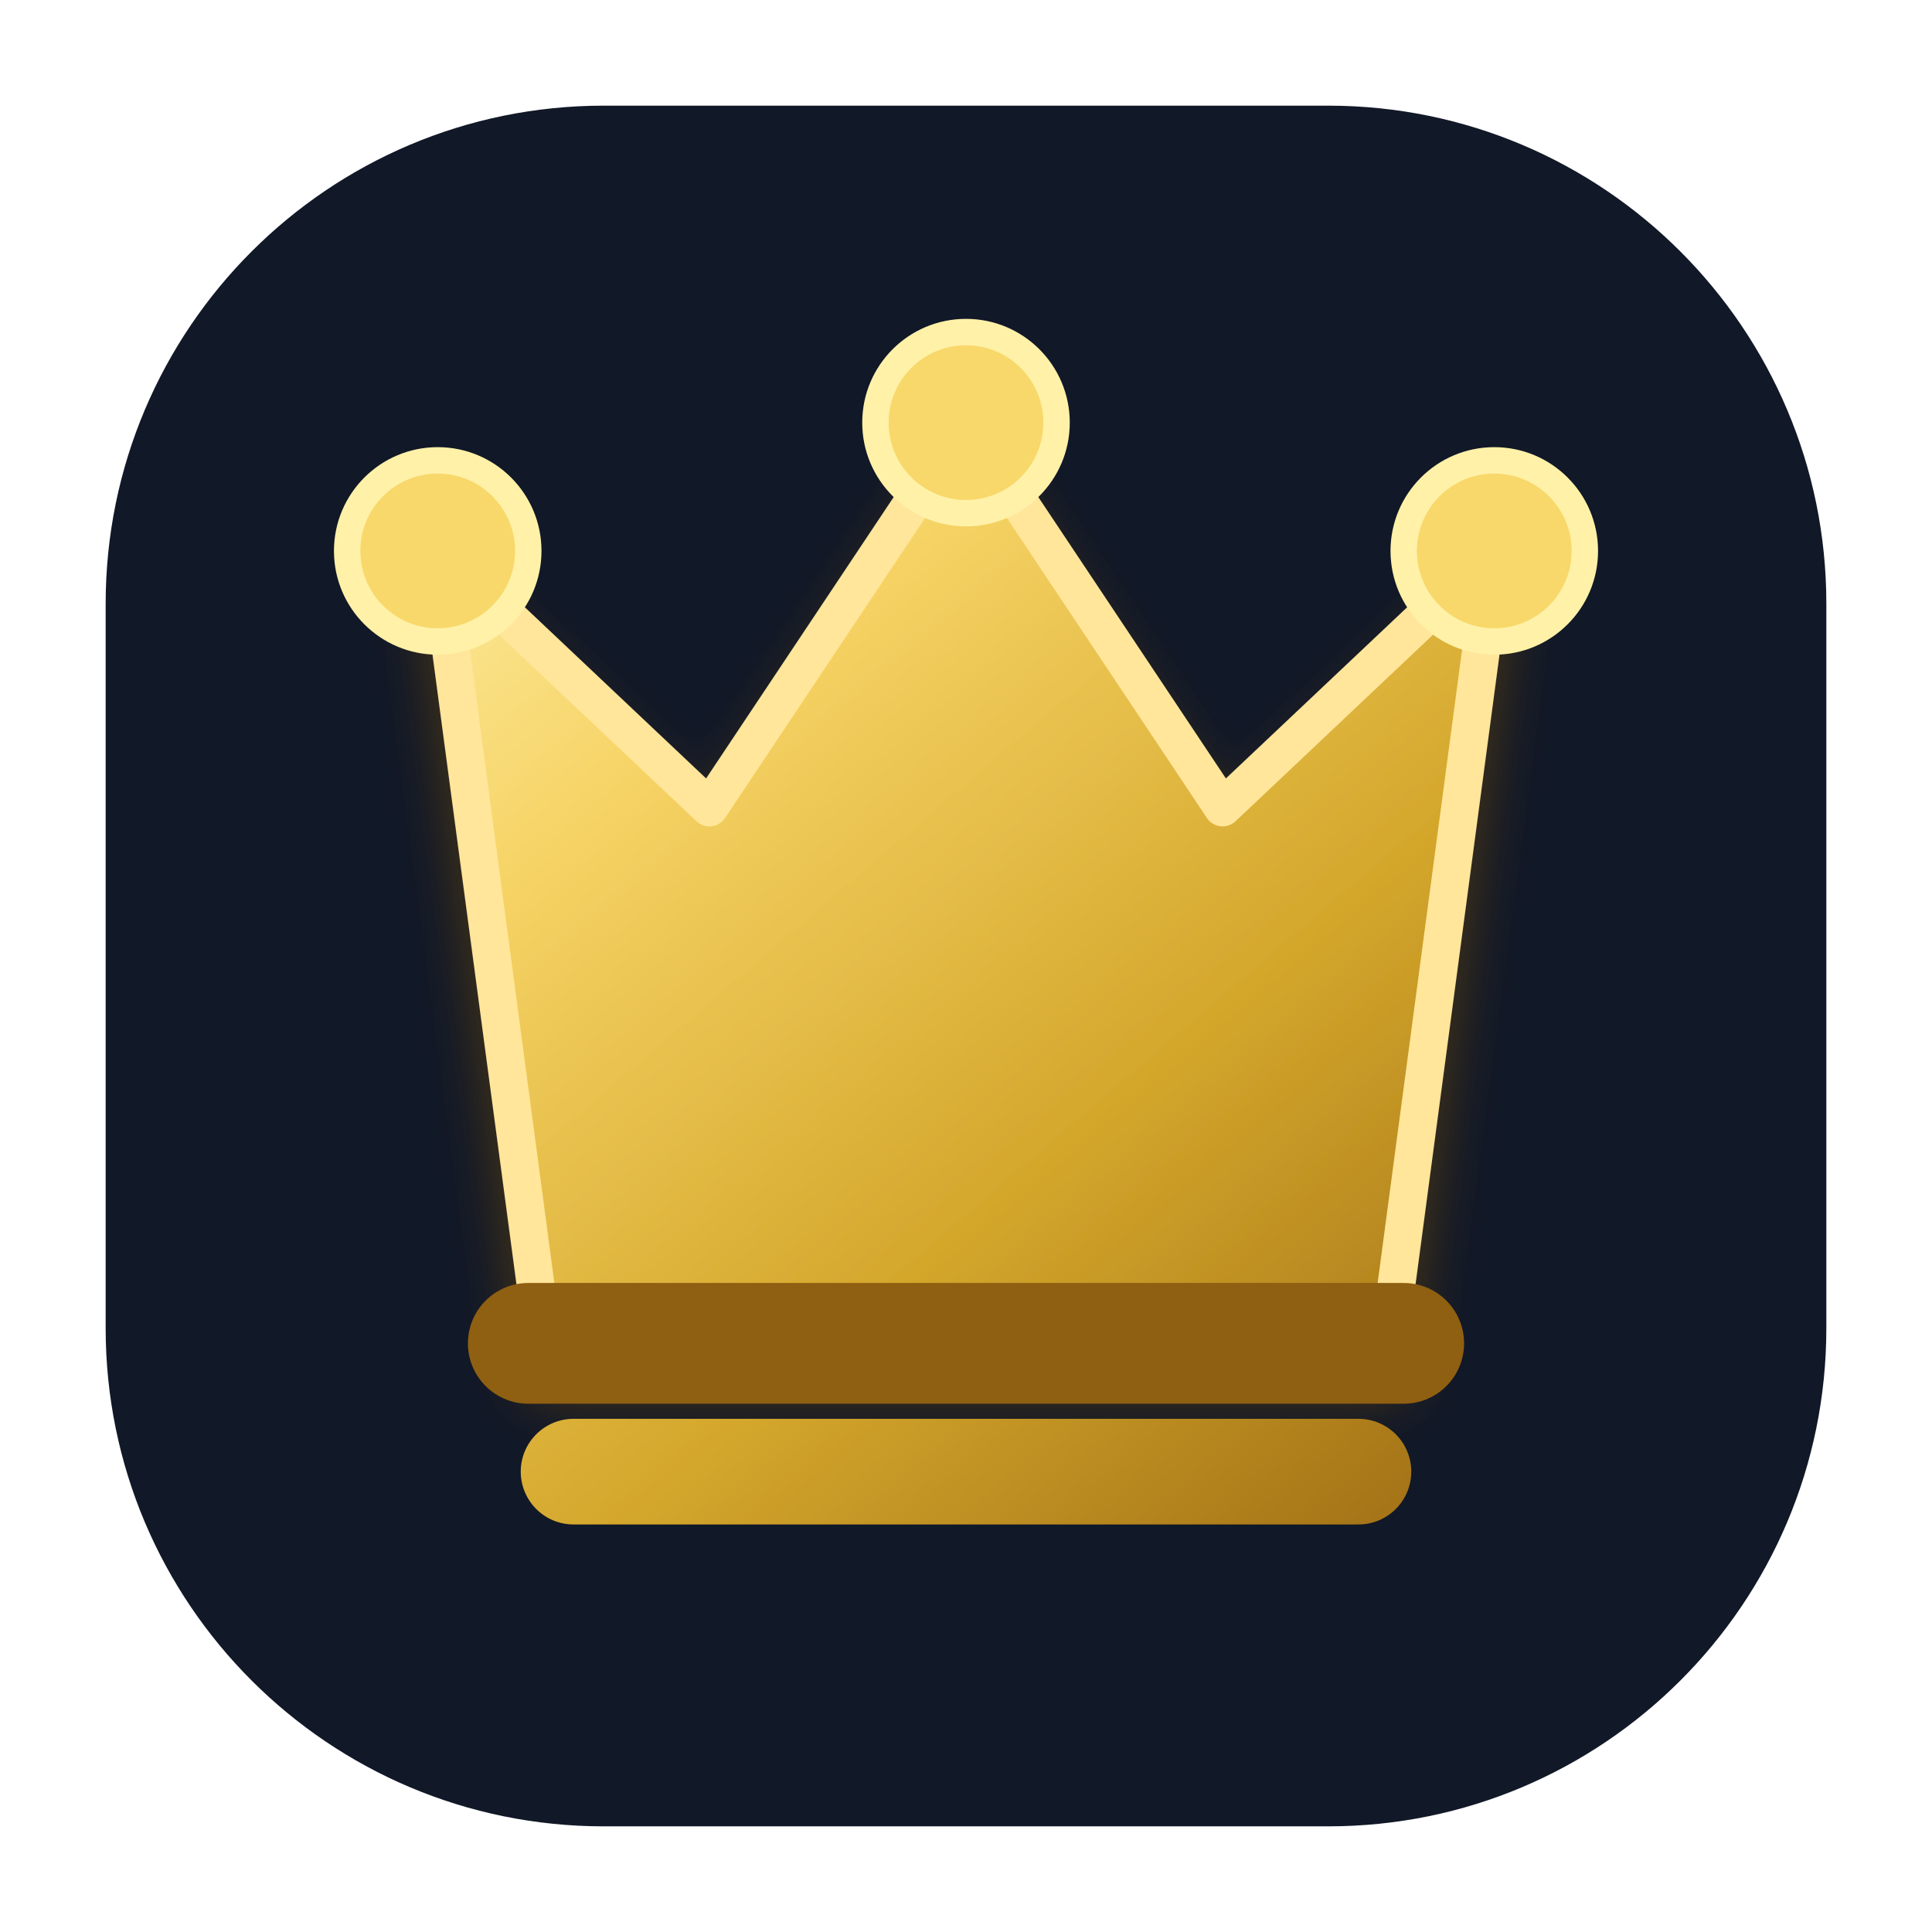
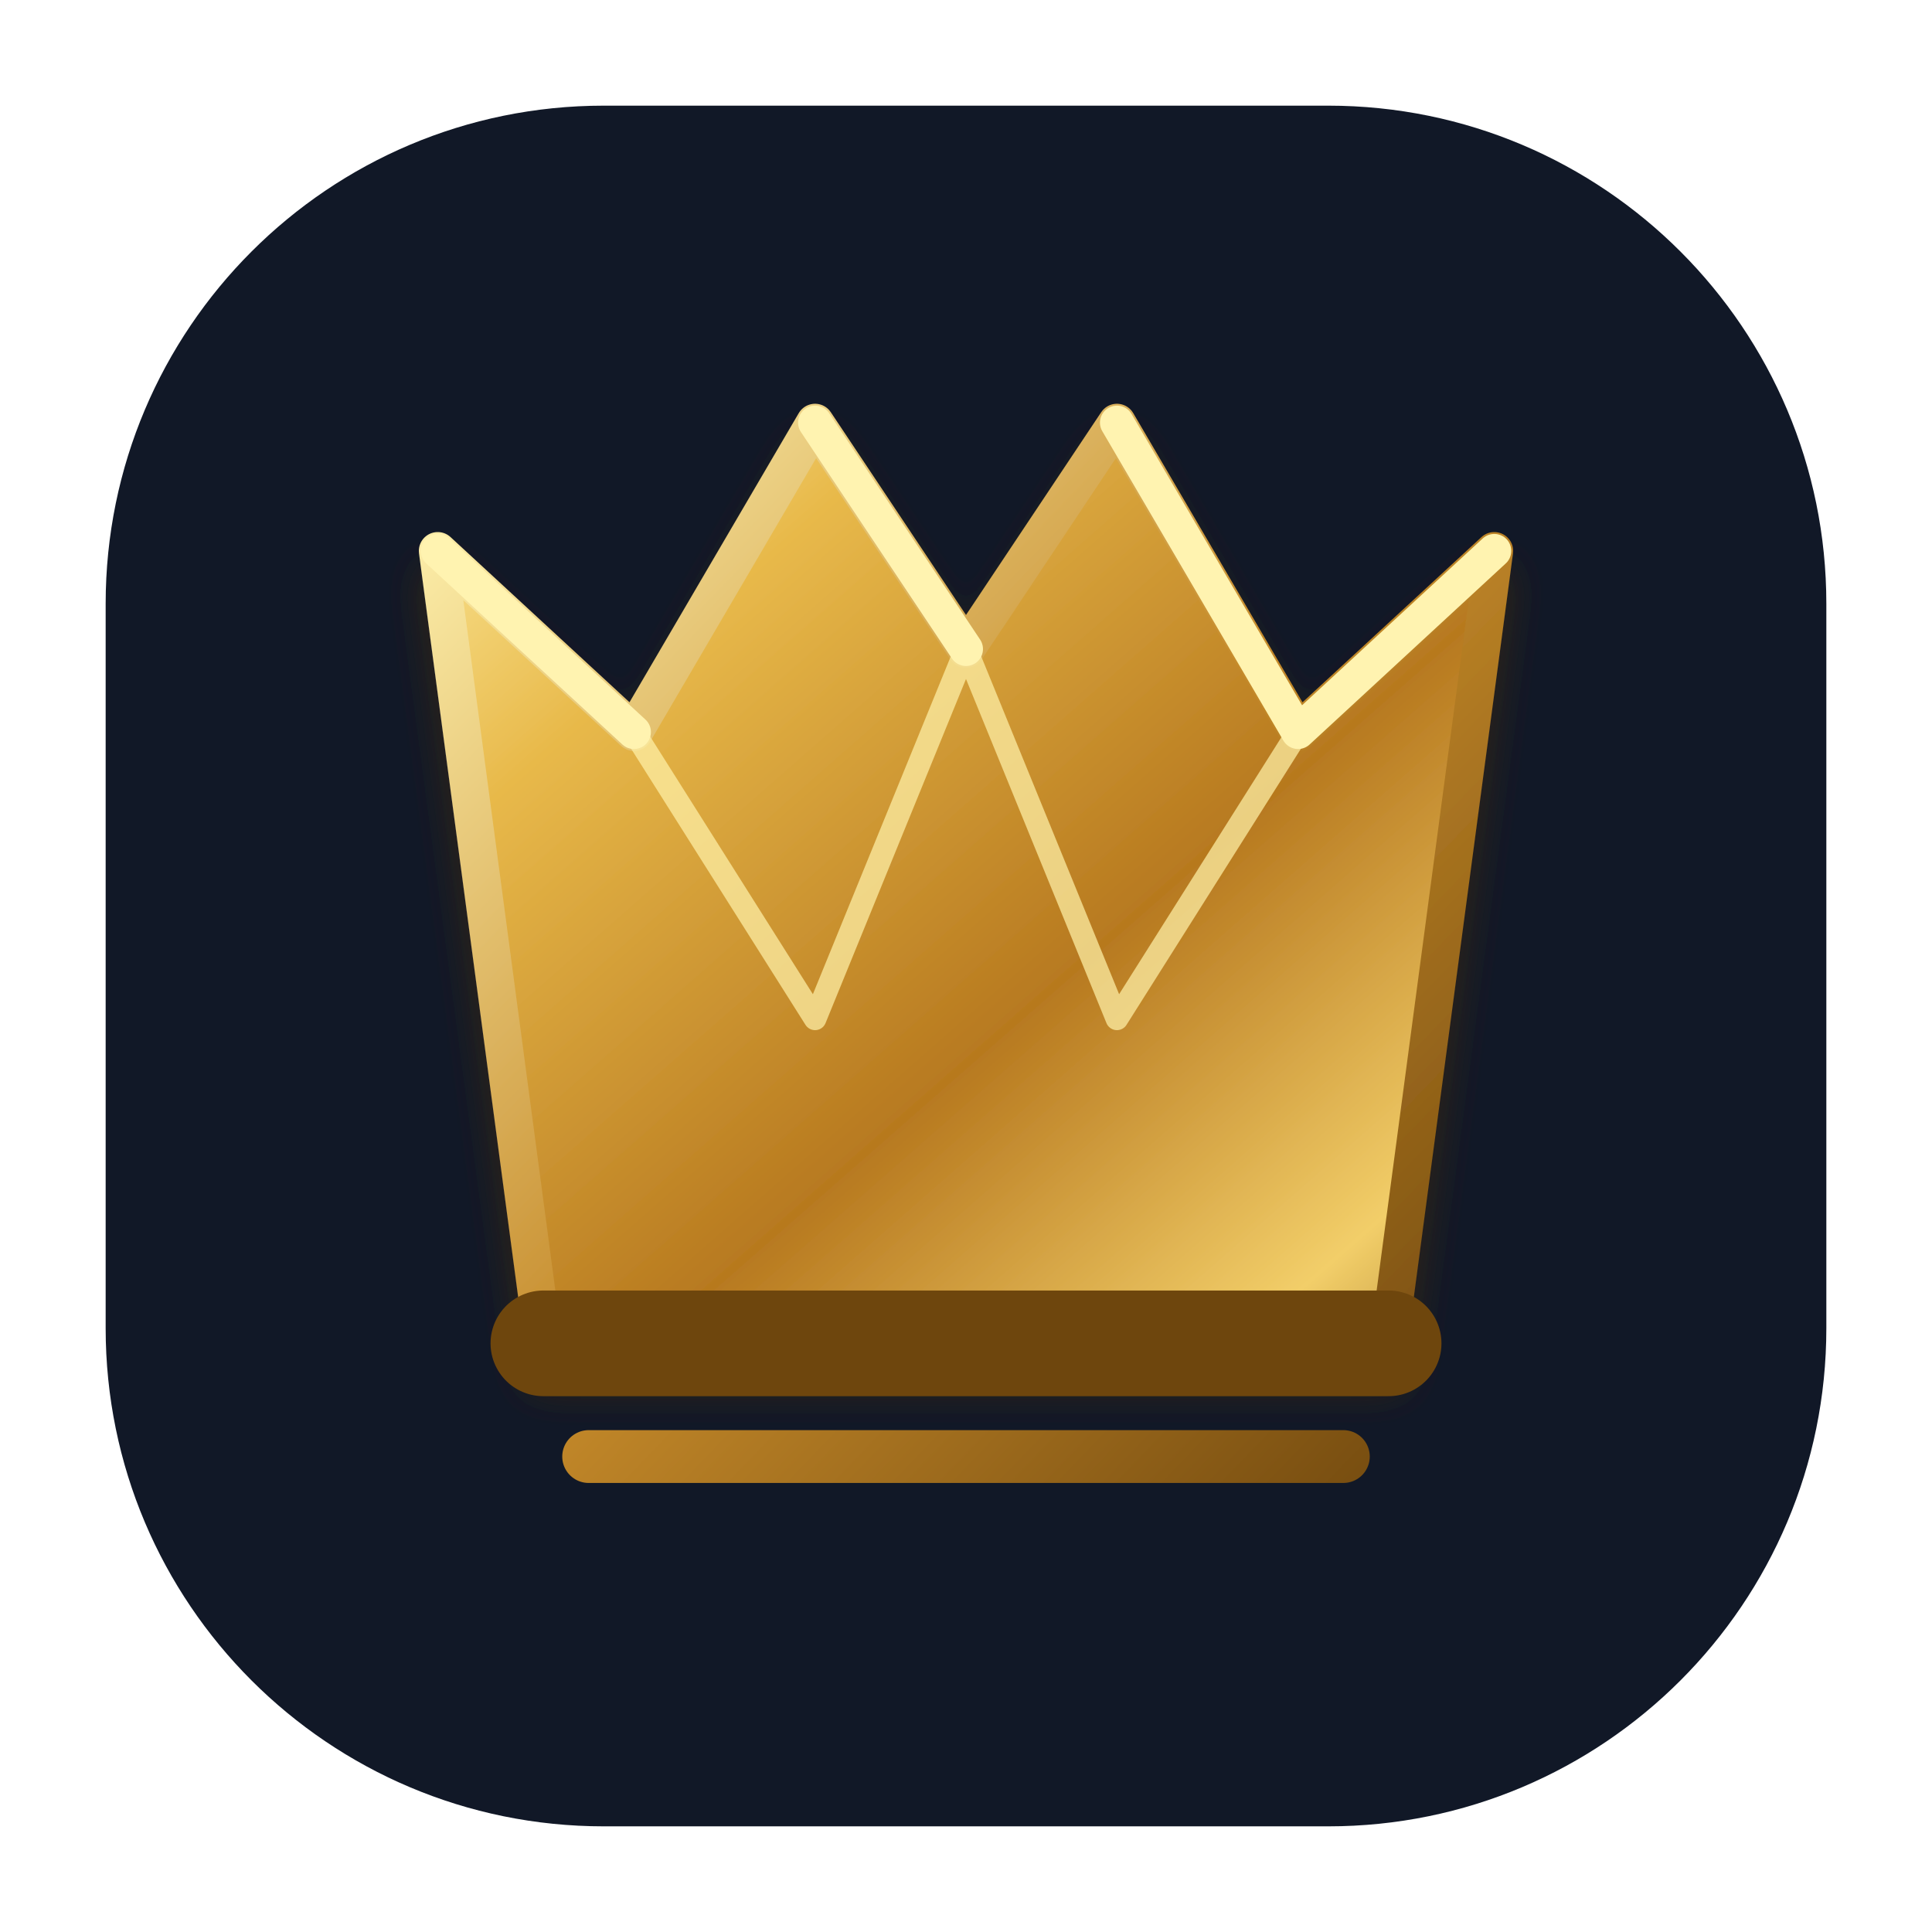
<svg xmlns="http://www.w3.org/2000/svg" width="512" height="512" viewBox="0 0 512 512" fill="none">
  <defs>
-     <linearGradient id="gold" x1="116" y1="92" x2="396" y2="420" gradientUnits="userSpaceOnUse">
-       <stop offset="0" stop-color="#FFF3B0" />
-       <stop offset="0.28" stop-color="#F6D365" />
-       <stop offset="0.62" stop-color="#D4A72C" />
-       <stop offset="1" stop-color="#9A6812" />
+     <linearGradient id="gold" x1="120" y1="100" x2="392" y2="410" gradientUnits="userSpaceOnUse">
+       <stop offset="0" stop-color="#FFF1A8" />
+       <stop offset="0.22" stop-color="#E8B94A" />
+       <stop offset="0.55" stop-color="#B7791F" />
+       <stop offset="0.8" stop-color="#F2CE69" />
+       <stop offset="1" stop-color="#8A5A12" />
+     </linearGradient>
+     <linearGradient id="edge" x1="116" y1="120" x2="396" y2="390" gradientUnits="userSpaceOnUse">
+       <stop stop-color="#FFF3B0" />
+       <stop offset="0.5" stop-color="#C58A2A" />
+       <stop offset="1" stop-color="#6E460D" />
    </linearGradient>
    <filter id="shadow" x="-20%" y="-20%" width="140%" height="150%">
-       <feDropShadow dx="0" dy="10" stdDeviation="7" flood-color="#8A5A10" flood-opacity="0.45" />
+       <feDropShadow dx="0" dy="8" stdDeviation="5" flood-color="#5B3A0A" flood-opacity="0.42" />
    </filter>
  </defs>
  <rect x="28" y="28" width="456" height="456" rx="132" fill="#111827" />
-   <path d="M116 146L188 214L256 112L324 214L396 146L368 356H144L116 146Z" fill="url(#gold)" stroke="#FFE69A" stroke-width="10" stroke-linejoin="round" filter="url(#shadow)" />
-   <path d="M140 356H372" stroke="#8F5F12" stroke-width="32" stroke-linecap="round" />
-   <path d="M152 390H360" stroke="url(#gold)" stroke-width="28" stroke-linecap="round" />
-   <circle cx="116" cy="146" r="24" fill="#F8D86A" stroke="#FFF1A8" stroke-width="7" />
-   <circle cx="256" cy="112" r="24" fill="#F8D86A" stroke="#FFF1A8" stroke-width="7" />
-   <circle cx="396" cy="146" r="24" fill="#F8D86A" stroke="#FFF1A8" stroke-width="7" />
+   <path d="M116 146L168 194L216 112L256 172L296 112L344 194L396 146L368 356H144L116 146Z" fill="url(#gold)" stroke="url(#edge)" stroke-width="10" stroke-linejoin="round" filter="url(#shadow)" />
+   <path d="M144 356H368" stroke="#6E460D" stroke-width="28" stroke-linecap="round" />
+   <path d="M156 386H356" stroke="url(#edge)" stroke-width="14" stroke-linecap="round" />
+   <path d="M168 194L216 270L256 172L296 270L344 194" fill="none" stroke="#FFF1A8" stroke-width="6" stroke-linejoin="round" opacity="0.72" />
+   <path d="M116 146L168 194M216 112L256 172M296 112L344 194M396 146L344 194" stroke="#FFF3B0" stroke-width="9" stroke-linecap="round" stroke-linejoin="round" />
</svg>
